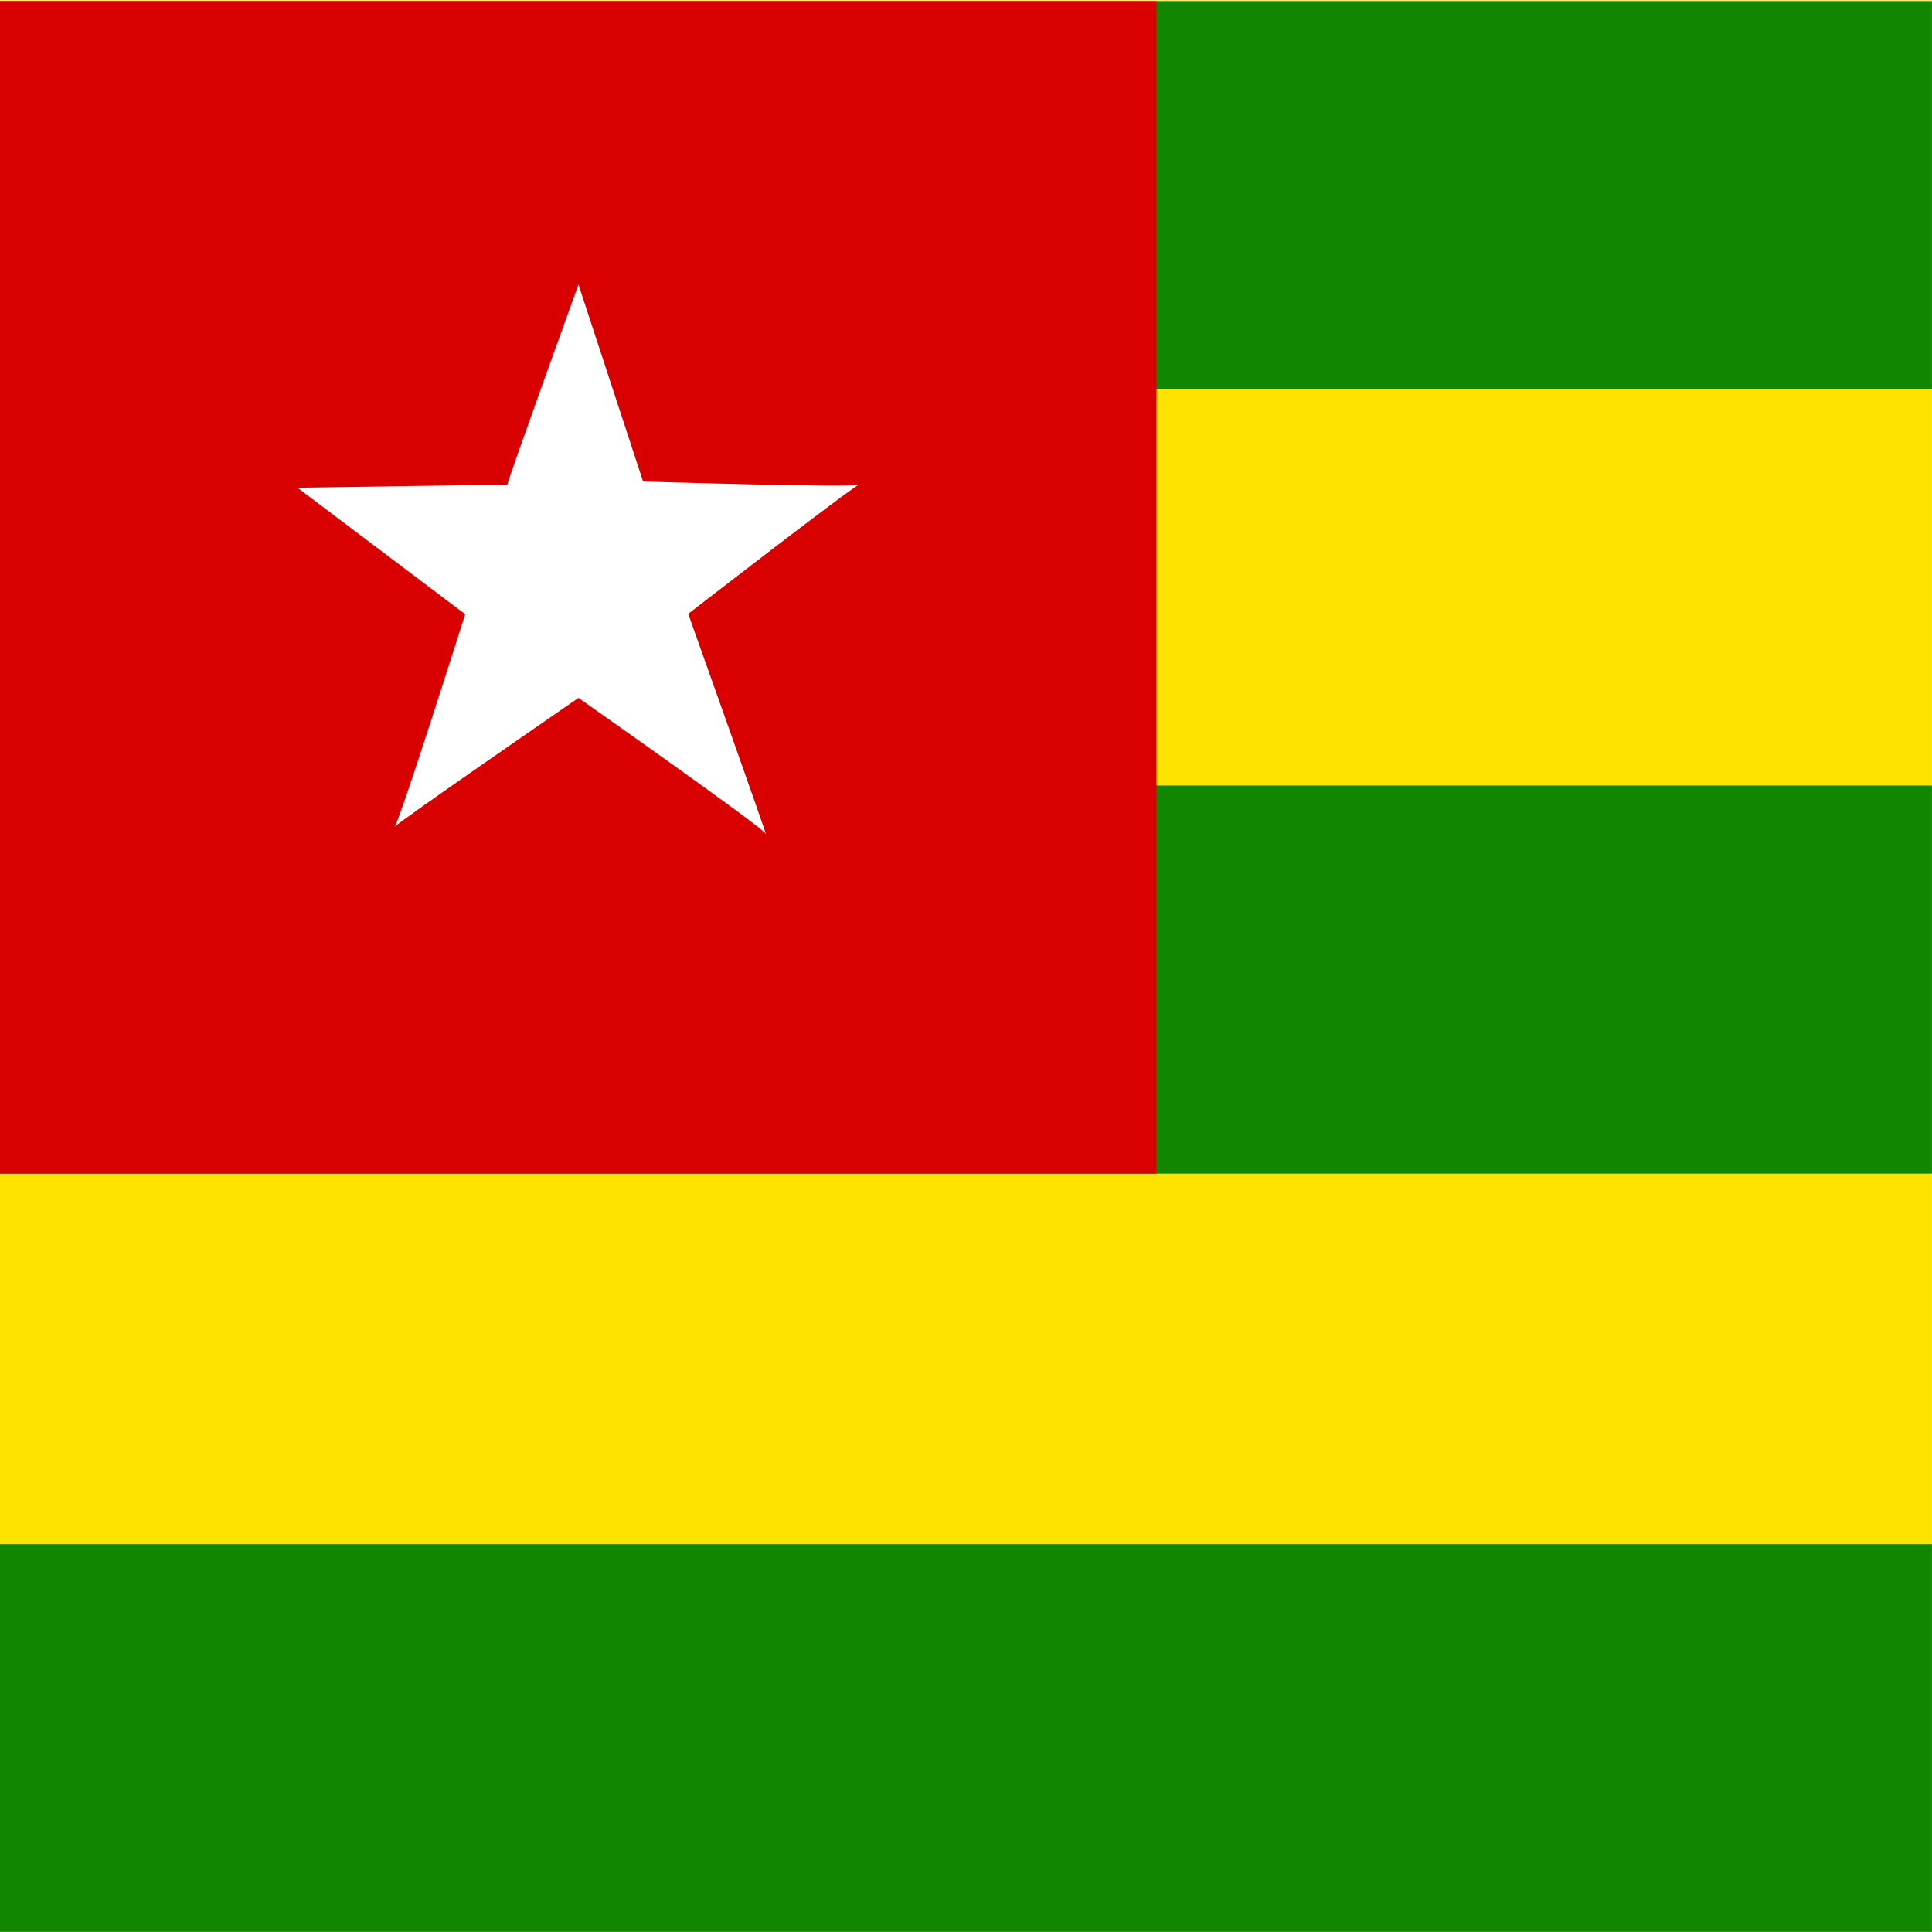
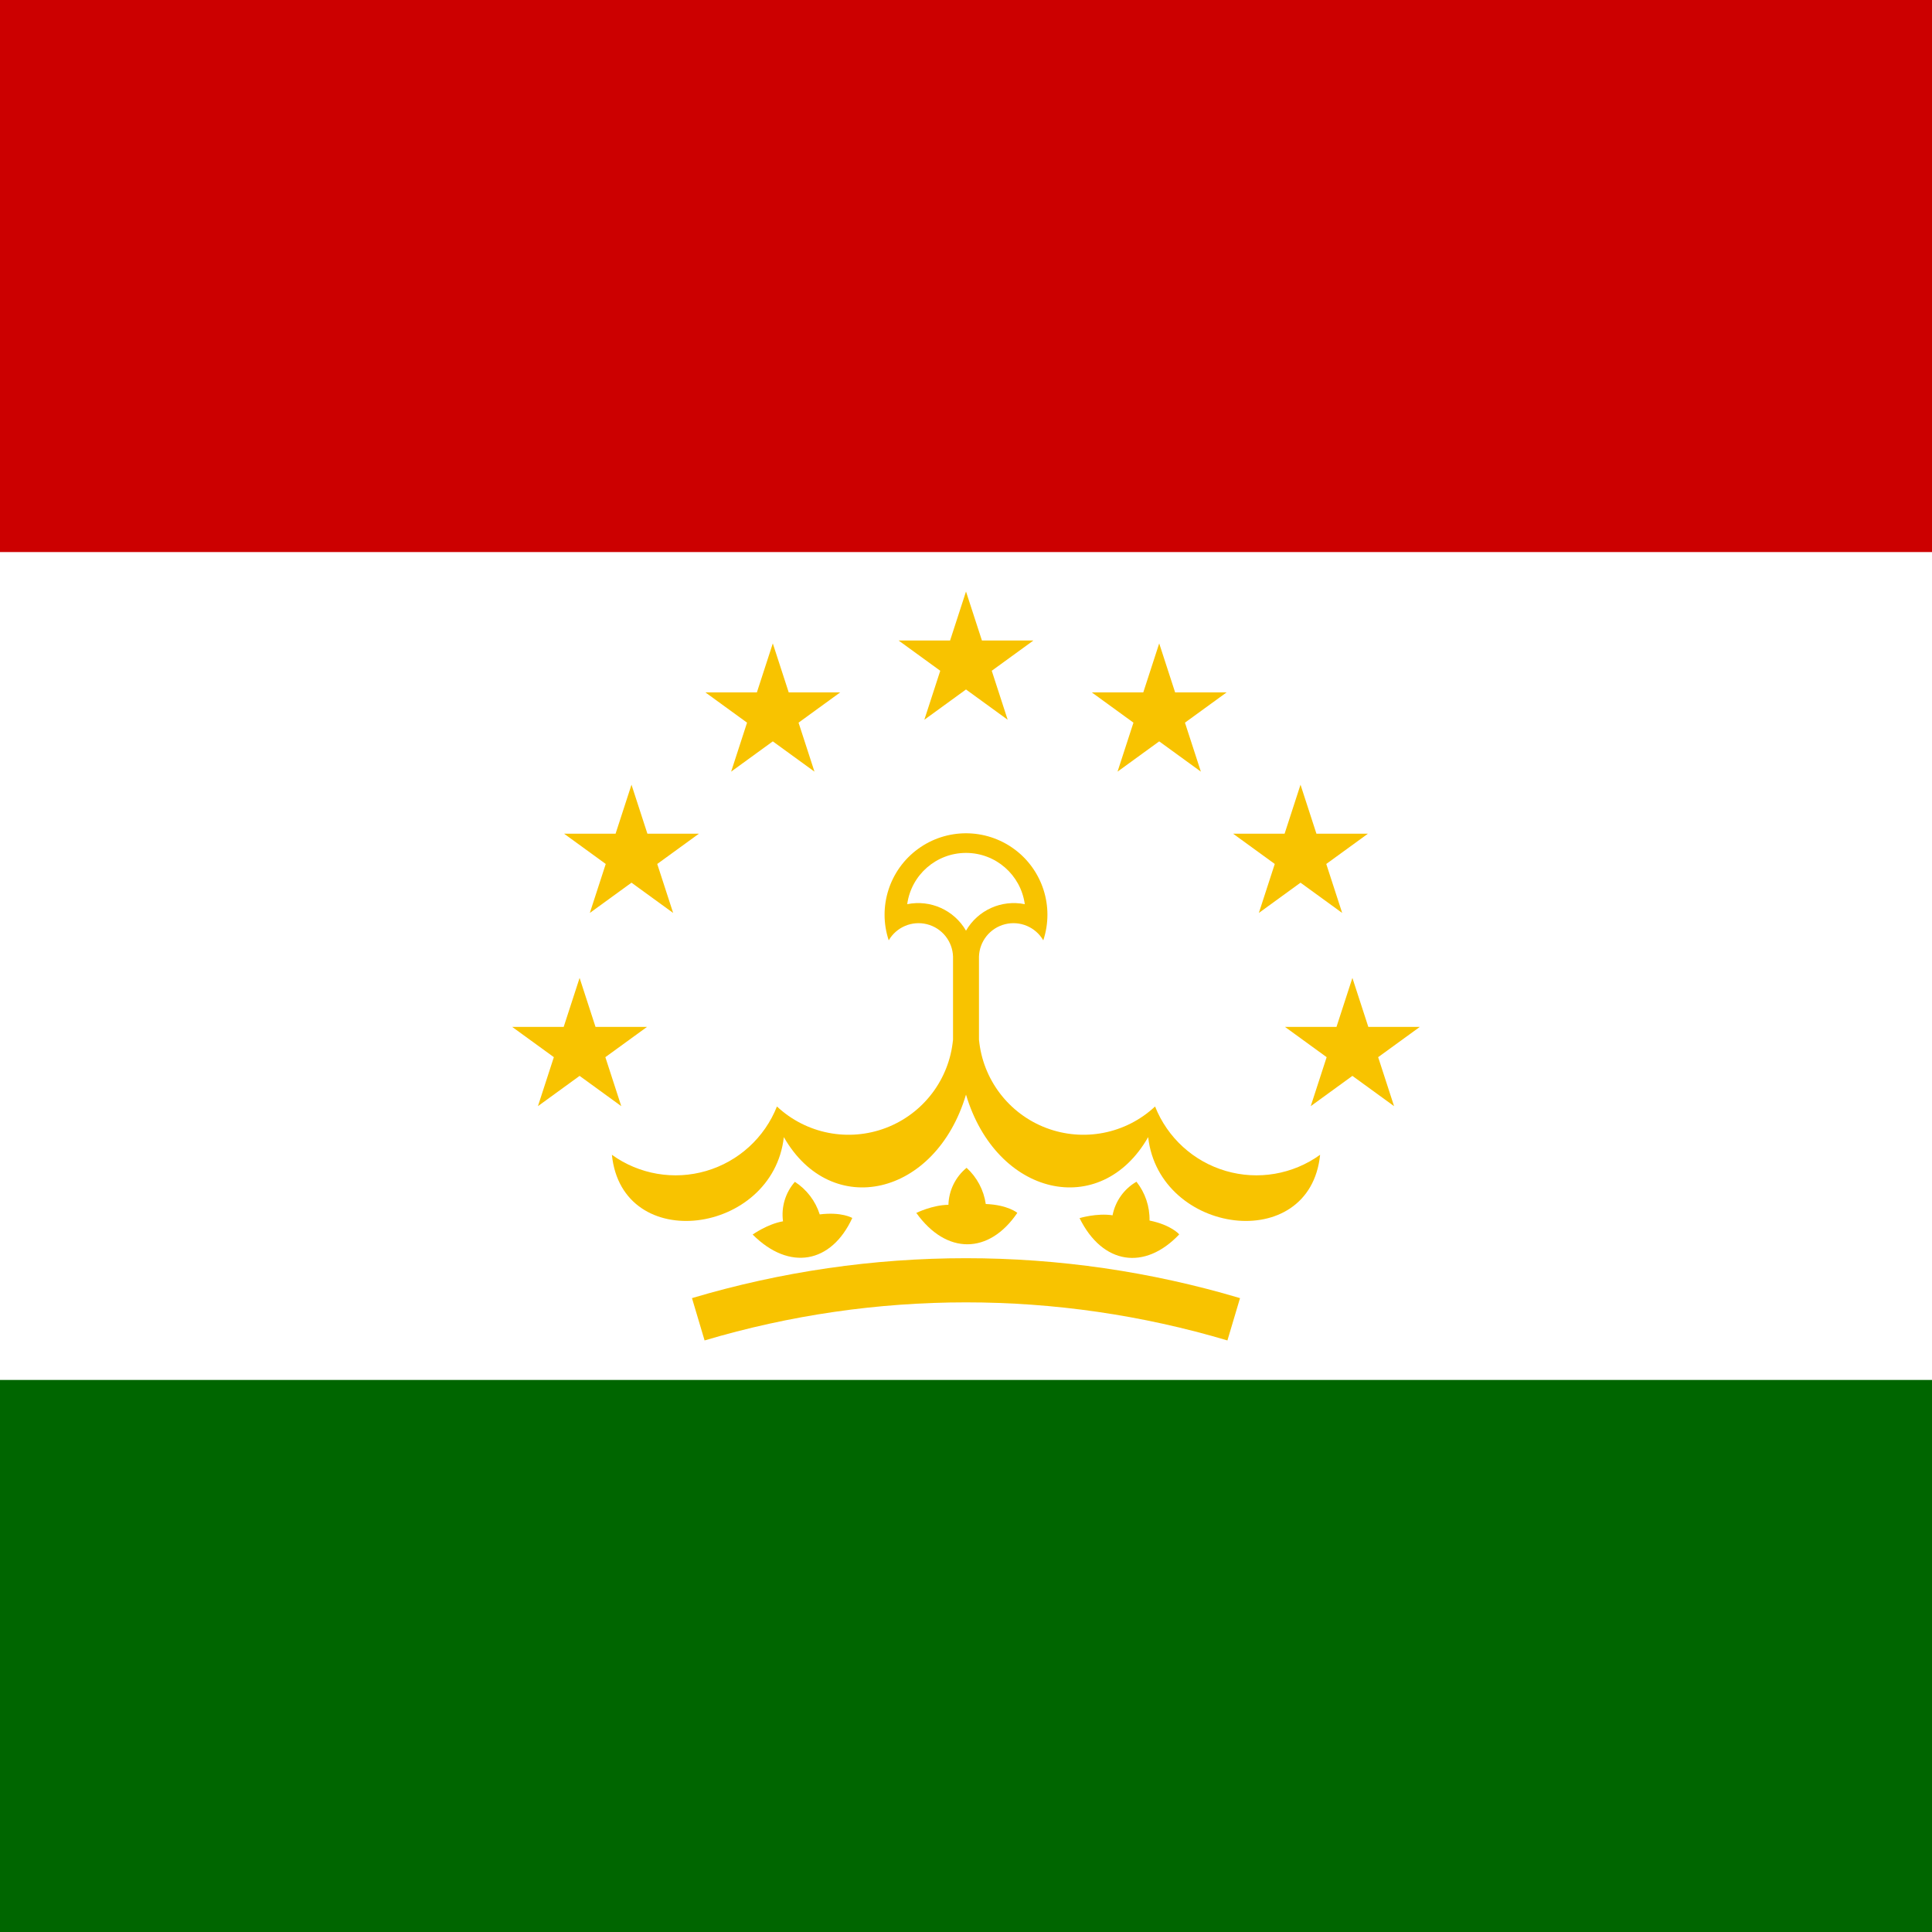
- <svg xmlns="http://www.w3.org/2000/svg" id="flag-icons-tg" viewBox="0 0 512 512">
-   <defs>
-     <clipPath id="a">
-       <path fill-opacity=".7" d="M0-.2h496.3V496H0z" />
-     </clipPath>
-   </defs>
-   <g fill-rule="evenodd" clip-path="url(#a)" transform="translate(0 .3) scale(1.0316)">
-     <path fill="#ffe300" d="M0-.2h744V496H0z" />
-     <path fill="#118600" d="M0 201.5h744v99.7H0zM0 0h744v99.7H0z" />
-     <path fill="#d80000" d="M0 0h297.1v301.2H0z" />
-     <path fill="#fff" d="M130.3 124.3c0-.9 18.3-51.5 18.3-51.5l16.6 50.6s55.6 1.7 55.6.8-44 33.2-44 33.2 20.7 58.1 19.9 56.5c-.8-1.7-48.1-34.9-48.1-34.9s-48.2 33.2-47.3 33.2 18.2-54.7 18.2-54.7L76.4 125l53.9-.8z" />
-     <path fill="#118600" d="M0 396.4h744v99.7H0z" />
+ <svg xmlns="http://www.w3.org/2000/svg" xmlns:xlink="http://www.w3.org/1999/xlink" id="flag-icons-tj" viewBox="0 0 512 512">
+   <path fill="#060" d="M0 0h512v512H0z" />
+   <path fill="#fff" d="M0 0h512v365.7H0z" />
+   <path fill="#c00" d="M0 0h512v146.3H0z" />
+   <g fill="#f8c300" transform="translate(-256) scale(.73143)">
+     <path d="M672 340.7a12.5 12.5 0 0 1 23.3 5.9v50h9.4v-50a12.5 12.5 0 0 1 23.3-5.9 29.5 29.5 0 1 0-56 0" />
+     <path fill="#fff" d="M678.7 327.6a20 20 0 0 1 21.3 9.6 20 20 0 0 1 21.3-9.6 21.5 21.5 0 0 0-42.6 0" />
+     <path id="a" d="M695.3 376.6a38 38 0 0 1-63.8 24.3 39.5 39.5 0 0 1-59.8 17.5c3.7 36.4 58.3 29 62.3-6.4 17.2 30.1 55 21.5 66-15.4z" />
+     <use xlink:href="#a" width="100%" height="100%" transform="matrix(-1 0 0 1 1400 0)" />
+     <path id="b" d="M658.8 441.3c-7.6 16.5-22.8 19.3-36.1 6 0 0 5.3-3.8 11-4.8a18 18 0 0 1 4.3-14.3 22 22 0 0 1 9 11.8c8-1 11.8 1.3 11.8 1.3z" />
+     <use xlink:href="#b" width="100%" height="100%" transform="rotate(9.4 700 804)" />
+     <use xlink:href="#b" width="100%" height="100%" transform="rotate(18.7 700 804)" />
+     <path fill="none" stroke="#f8c300" stroke-width="16" d="M603 478a340 340 0 0 1 194 0" />
+     <g transform="translate(700 380)">
+       <g transform="translate(0 -140)">
+         <path id="c" d="m488533-158734-790463 574305L0-513674l301930 929245-790463-574305z" transform="scale(.00005)" />
+       </g>
+       <g id="d">
+         <use xlink:href="#c" width="100%" height="100%" transform="translate(-70 -121.2)" />
+         <use xlink:href="#c" width="100%" height="100%" transform="translate(-121.2 -70)" />
+         <use xlink:href="#c" width="100%" height="100%" transform="translate(-140)" />
+       </g>
+       <use xlink:href="#d" width="100%" height="100%" transform="scale(-1 1)" />
+     </g>
  </g>
</svg>
